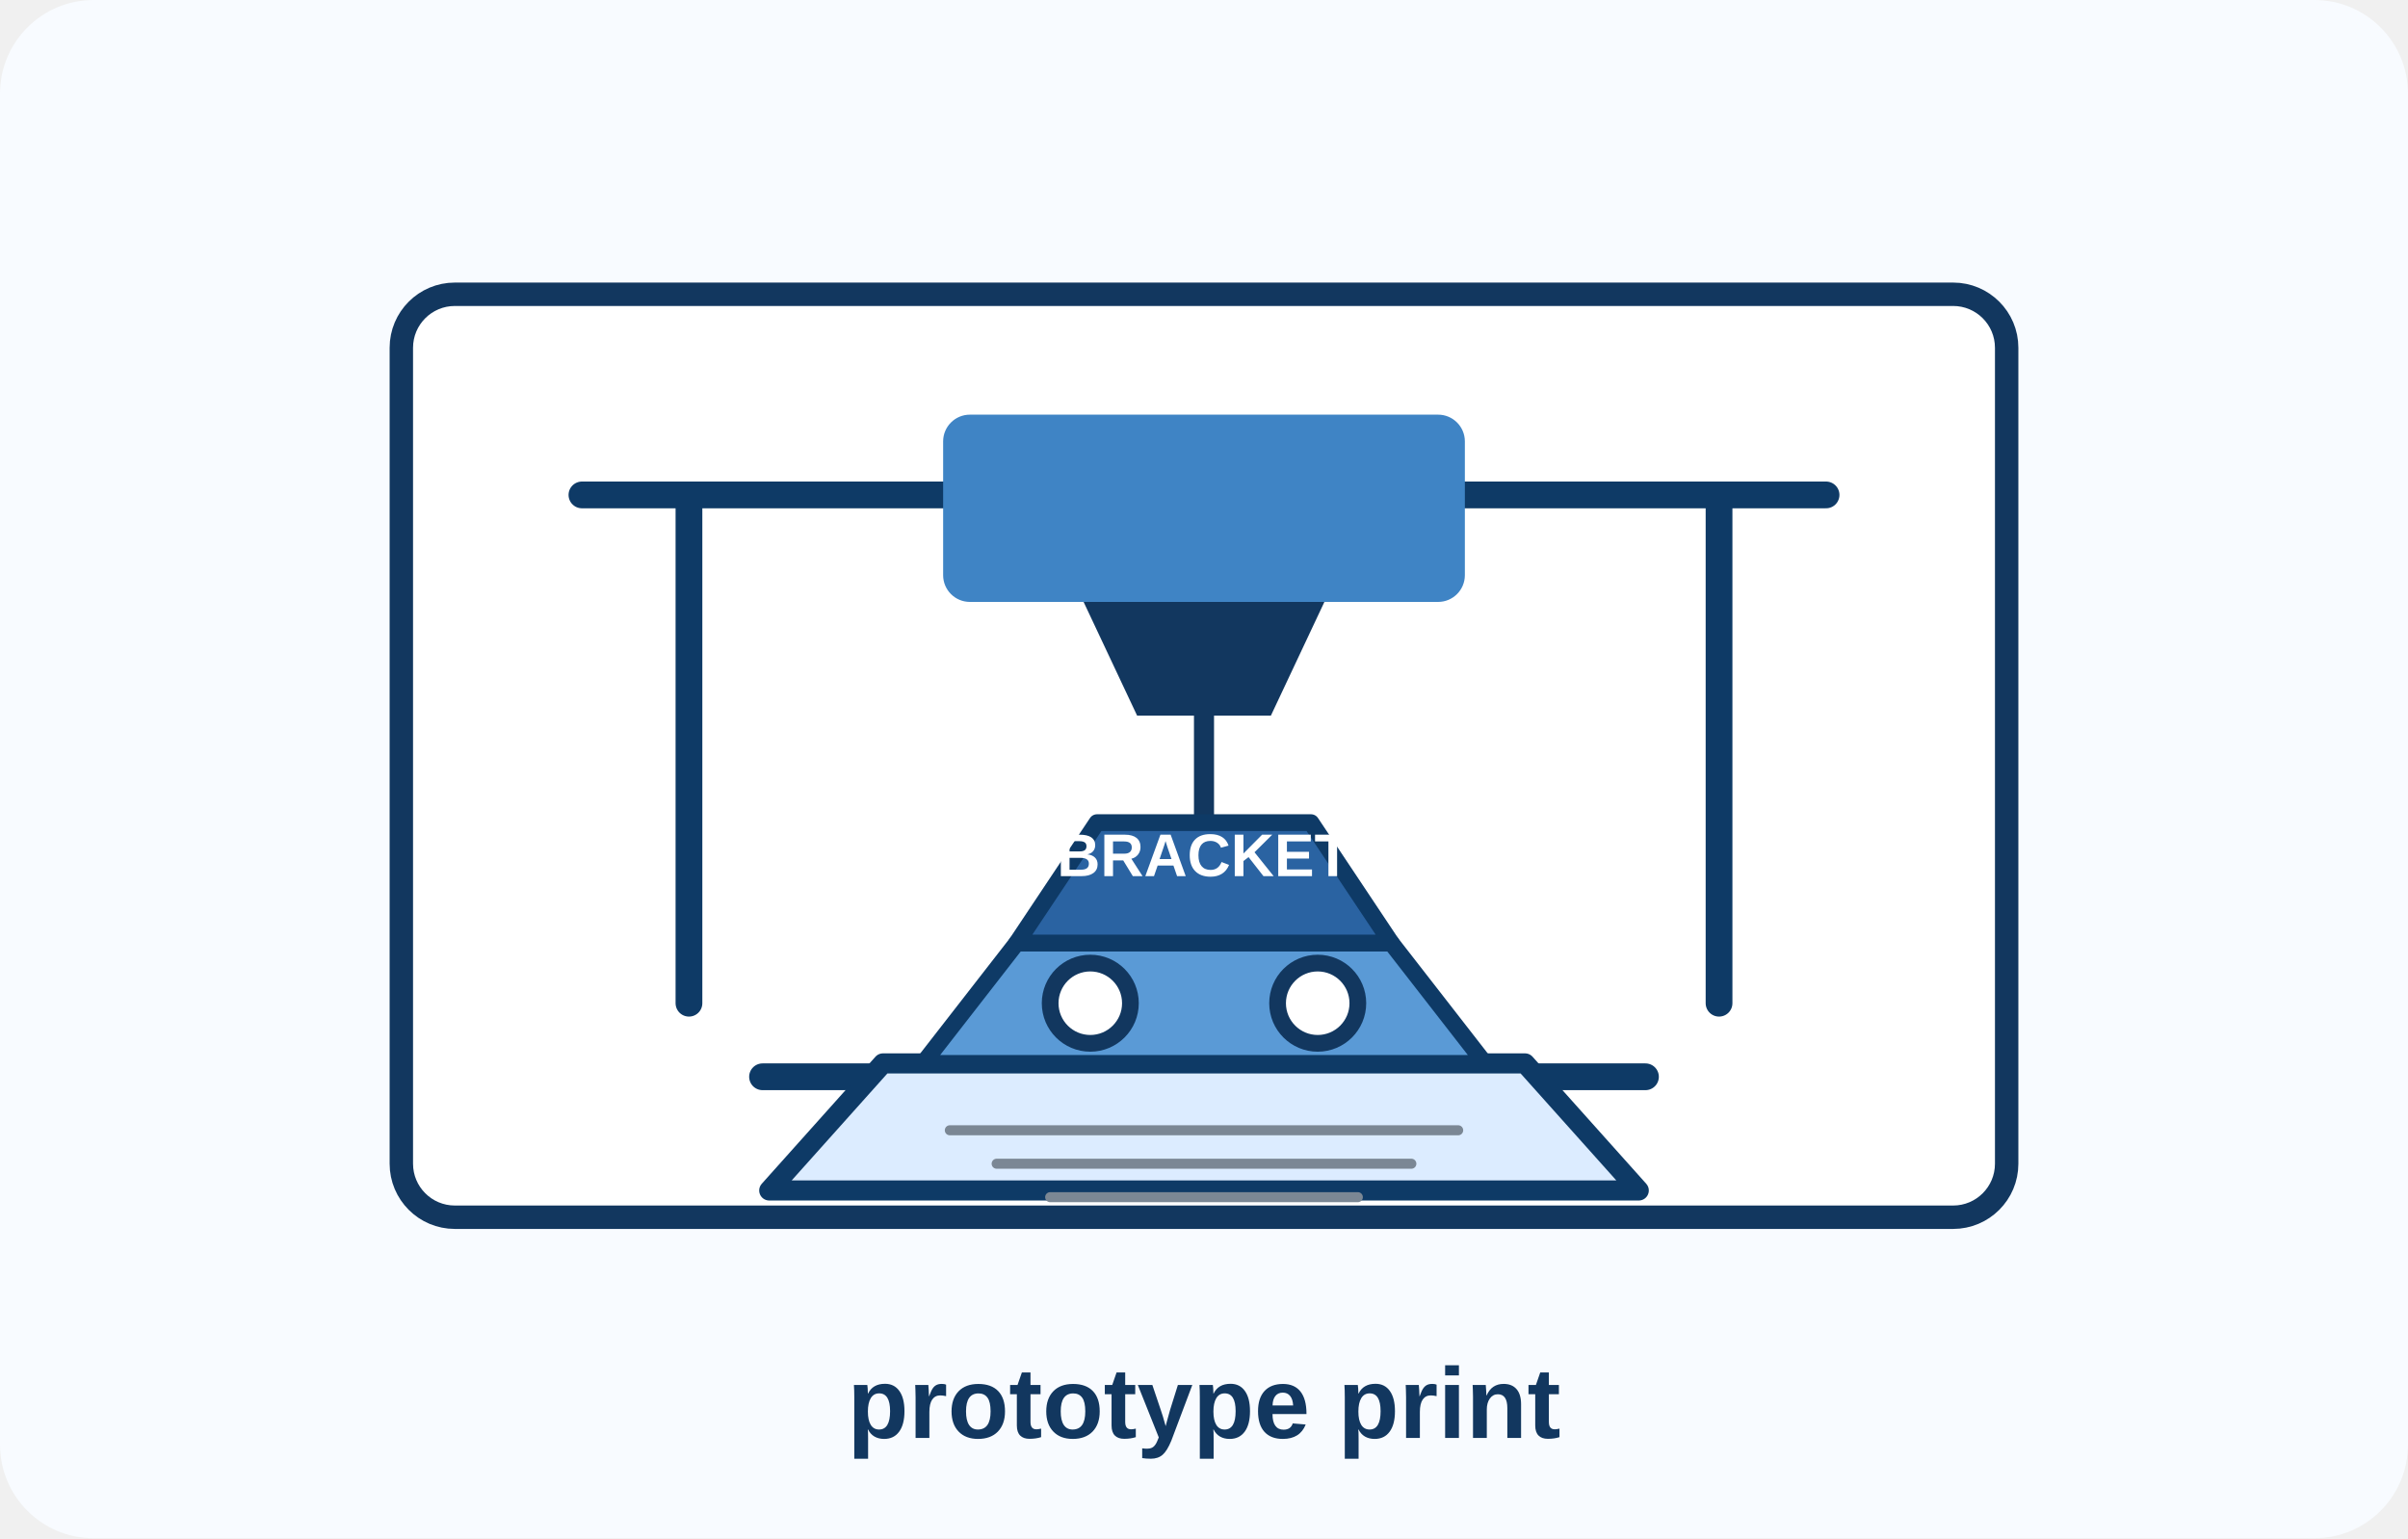
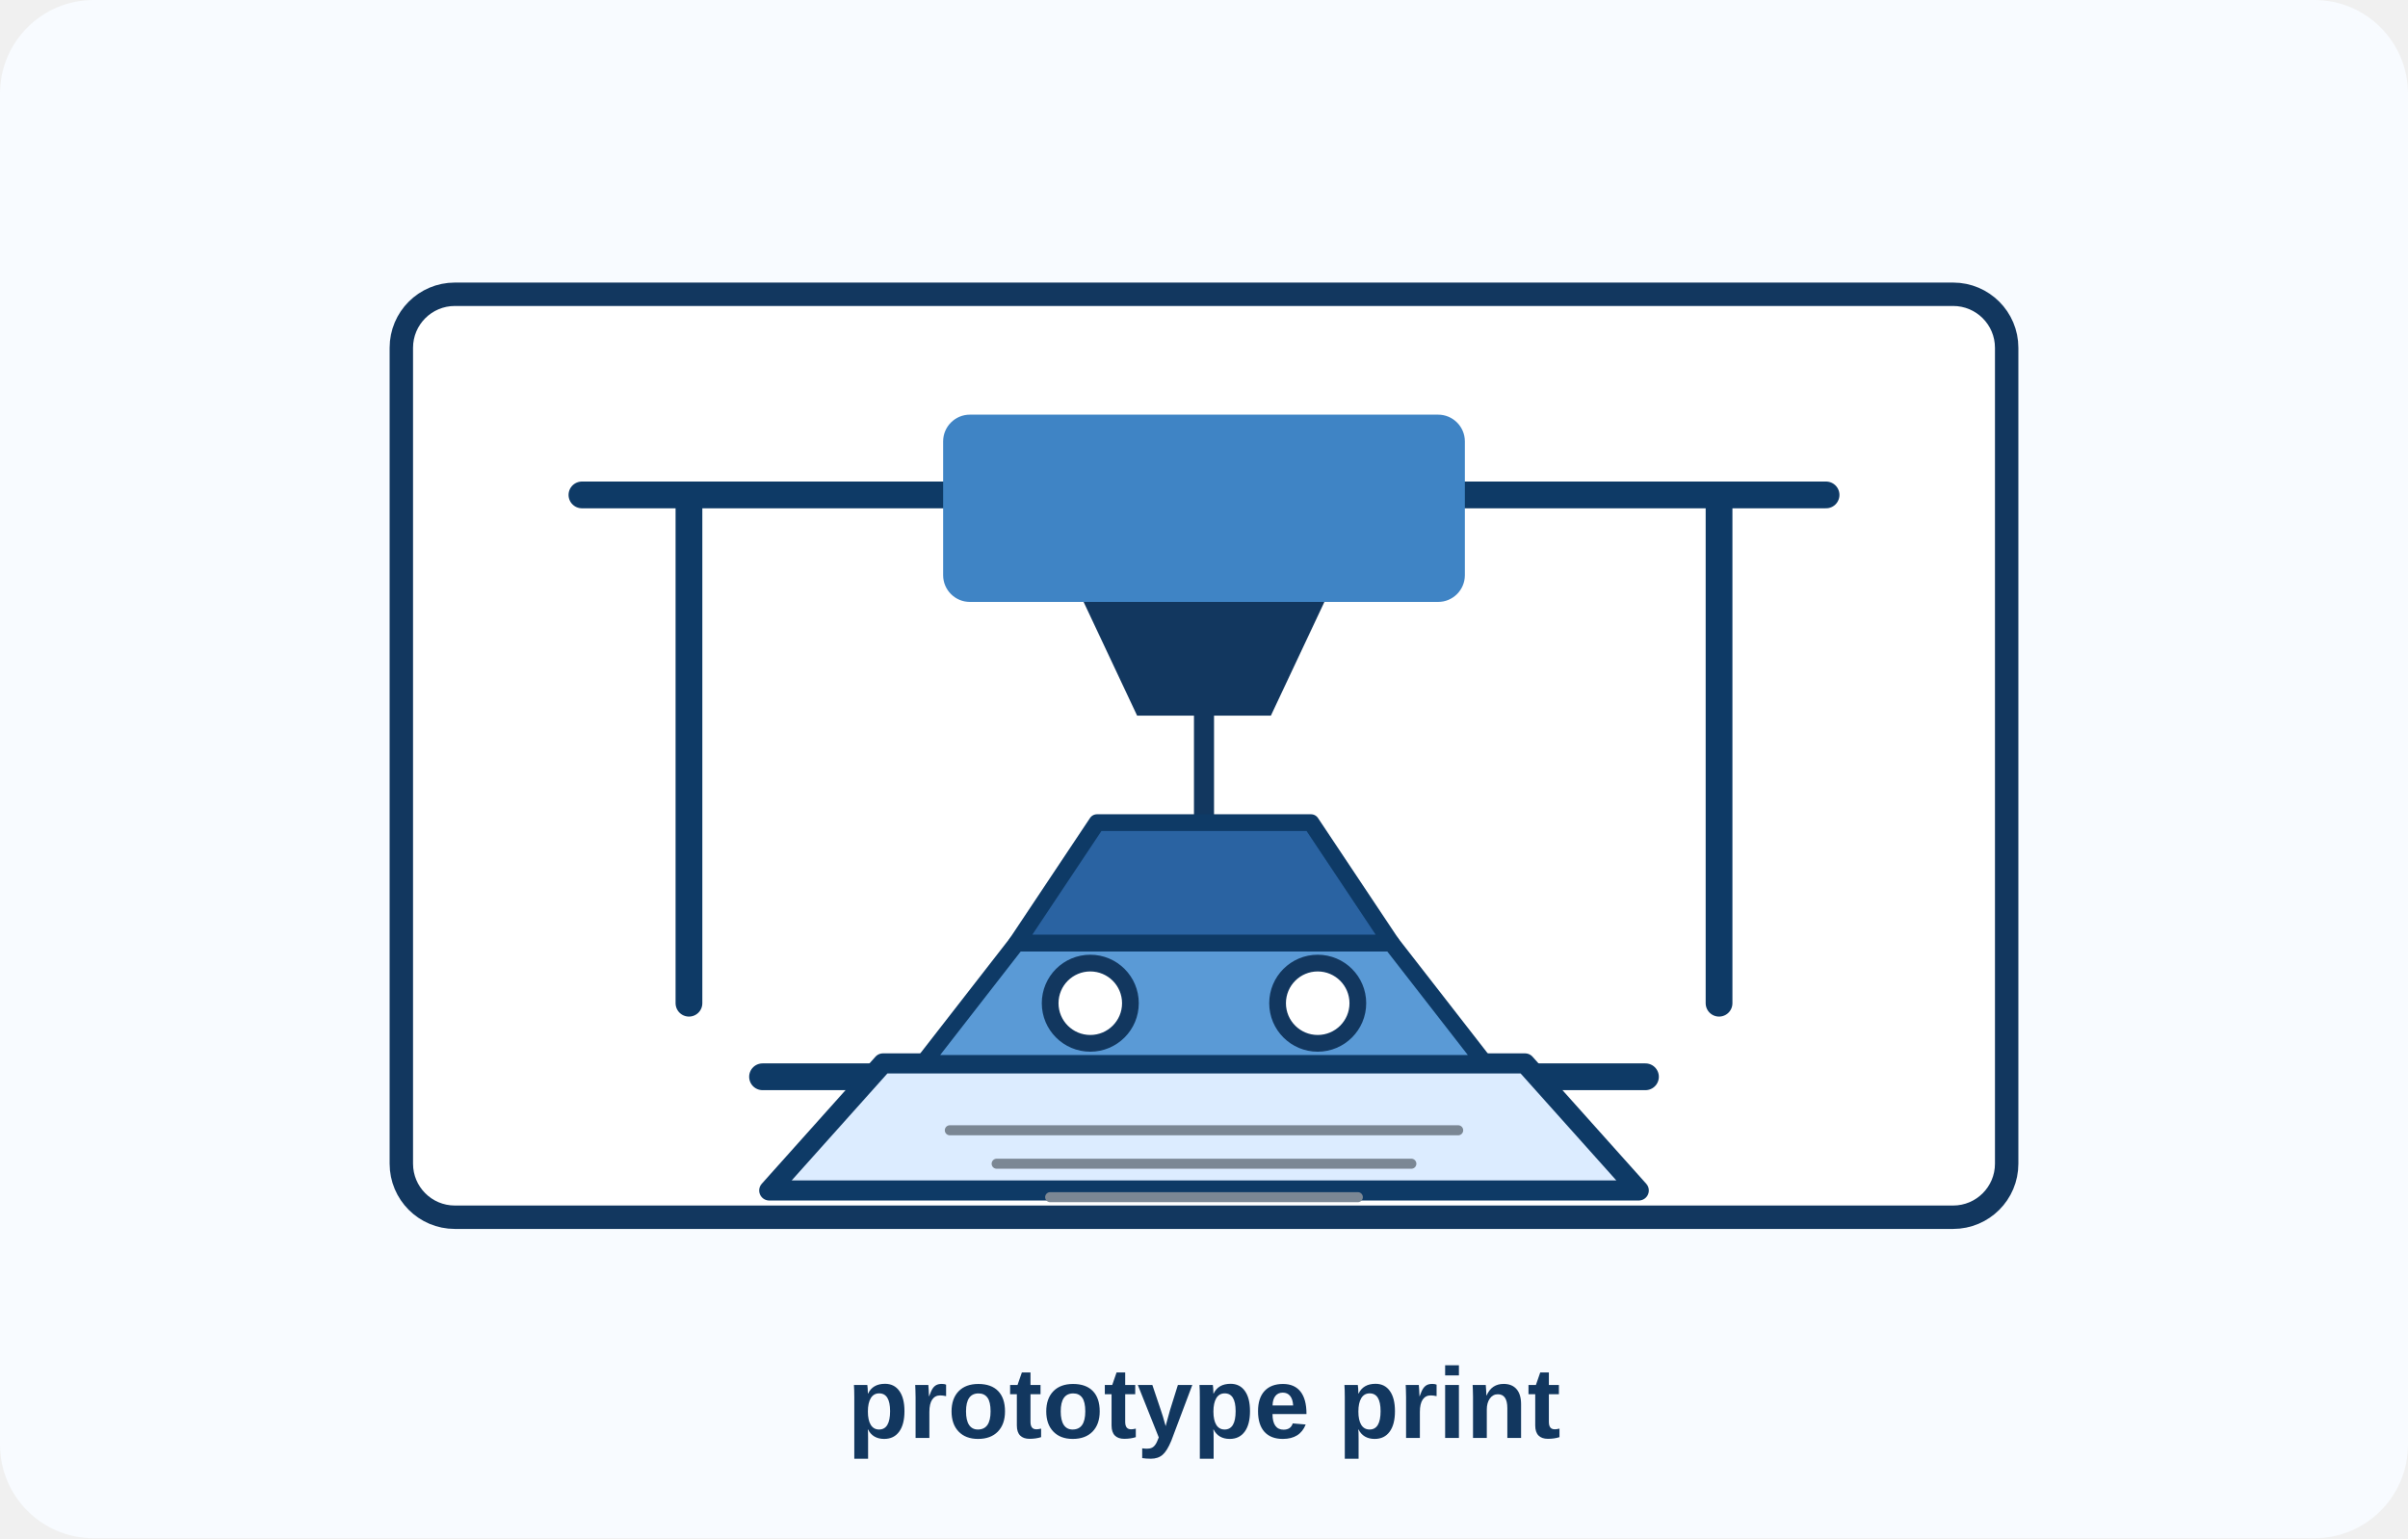
<svg xmlns="http://www.w3.org/2000/svg" viewBox="0 0 720 460" role="img" aria-labelledby="title desc">
  <rect width="720" height="460" rx="28" fill="#f8fbff" />
  <rect x="120" y="88" width="480" height="276" rx="16" fill="#ffffff" stroke="#12375f" stroke-width="7" />
  <g stroke="#0e3a66" stroke-width="8" stroke-linecap="round" fill="none">
    <path d="M174 148h372" />
    <path d="M206 148v152M514 148v152" />
    <path d="M228 322h264" />
  </g>
  <rect x="282" y="124" width="156" height="56" rx="8" fill="#3f84c5" />
  <path d="M324 180h72l-16 34h-40z" fill="#12375f" />
  <path d="M360 214v34" stroke="#12375f" stroke-width="6" stroke-linecap="round" />
  <g stroke-linejoin="round">
    <path d="M264 318h192l34 38H230z" fill="#dcecff" stroke="#0e3a66" stroke-width="6" />
    <path d="M304 282h112l28 36H276z" fill="#5a9ad6" stroke="#0e3a66" stroke-width="5" />
    <path d="M328 246h64l24 36H304z" fill="#2a63a2" stroke="#0e3a66" stroke-width="5" />
    <circle cx="326" cy="300" r="12" fill="#ffffff" stroke="#12375f" stroke-width="5" />
    <circle cx="394" cy="300" r="12" fill="#ffffff" stroke="#12375f" stroke-width="5" />
  </g>
  <g stroke="#7b8794" stroke-width="3" stroke-linecap="round">
    <path d="M284 338h152M298 348h124M314 358h92" />
  </g>
-   <text x="360" y="262" text-anchor="middle" font-family="Calibri, Arial, sans-serif" font-size="18" font-weight="700" fill="#ffffff">BRACKET</text>
  <text x="360" y="430" text-anchor="middle" font-family="Calibri, Arial, sans-serif" font-size="30" font-weight="700" fill="#12375f">prototype print</text>
</svg>
